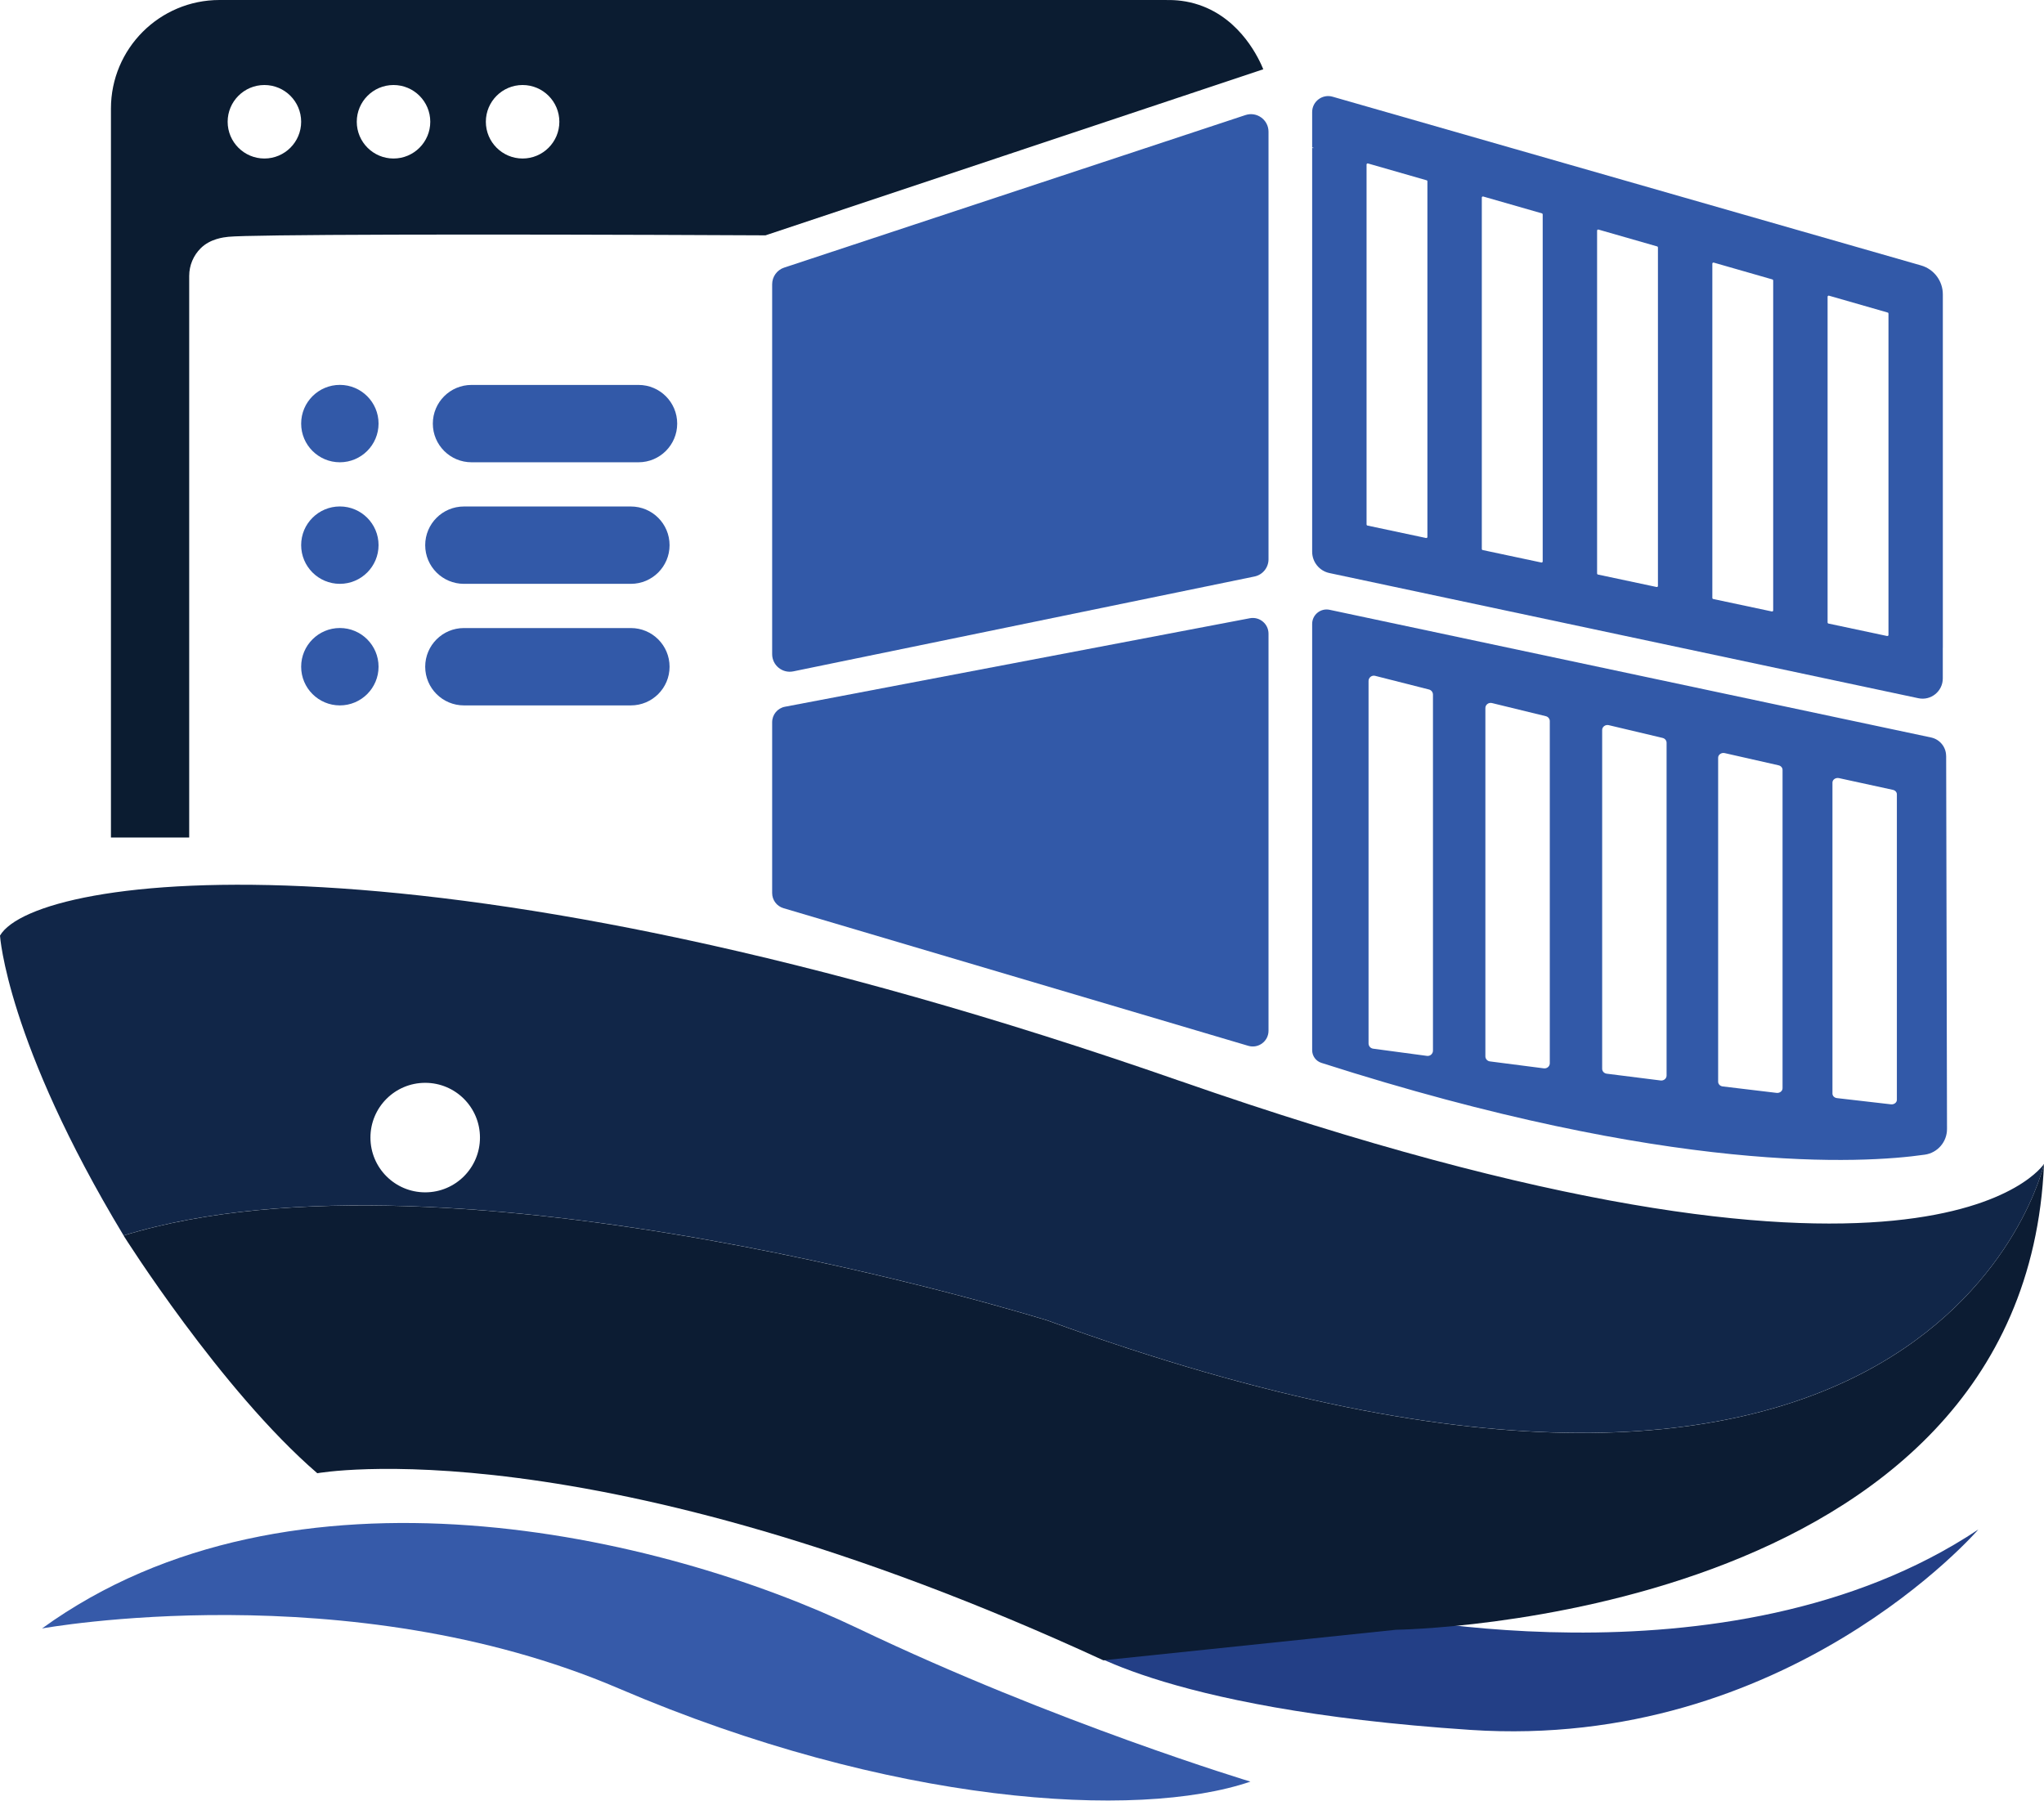
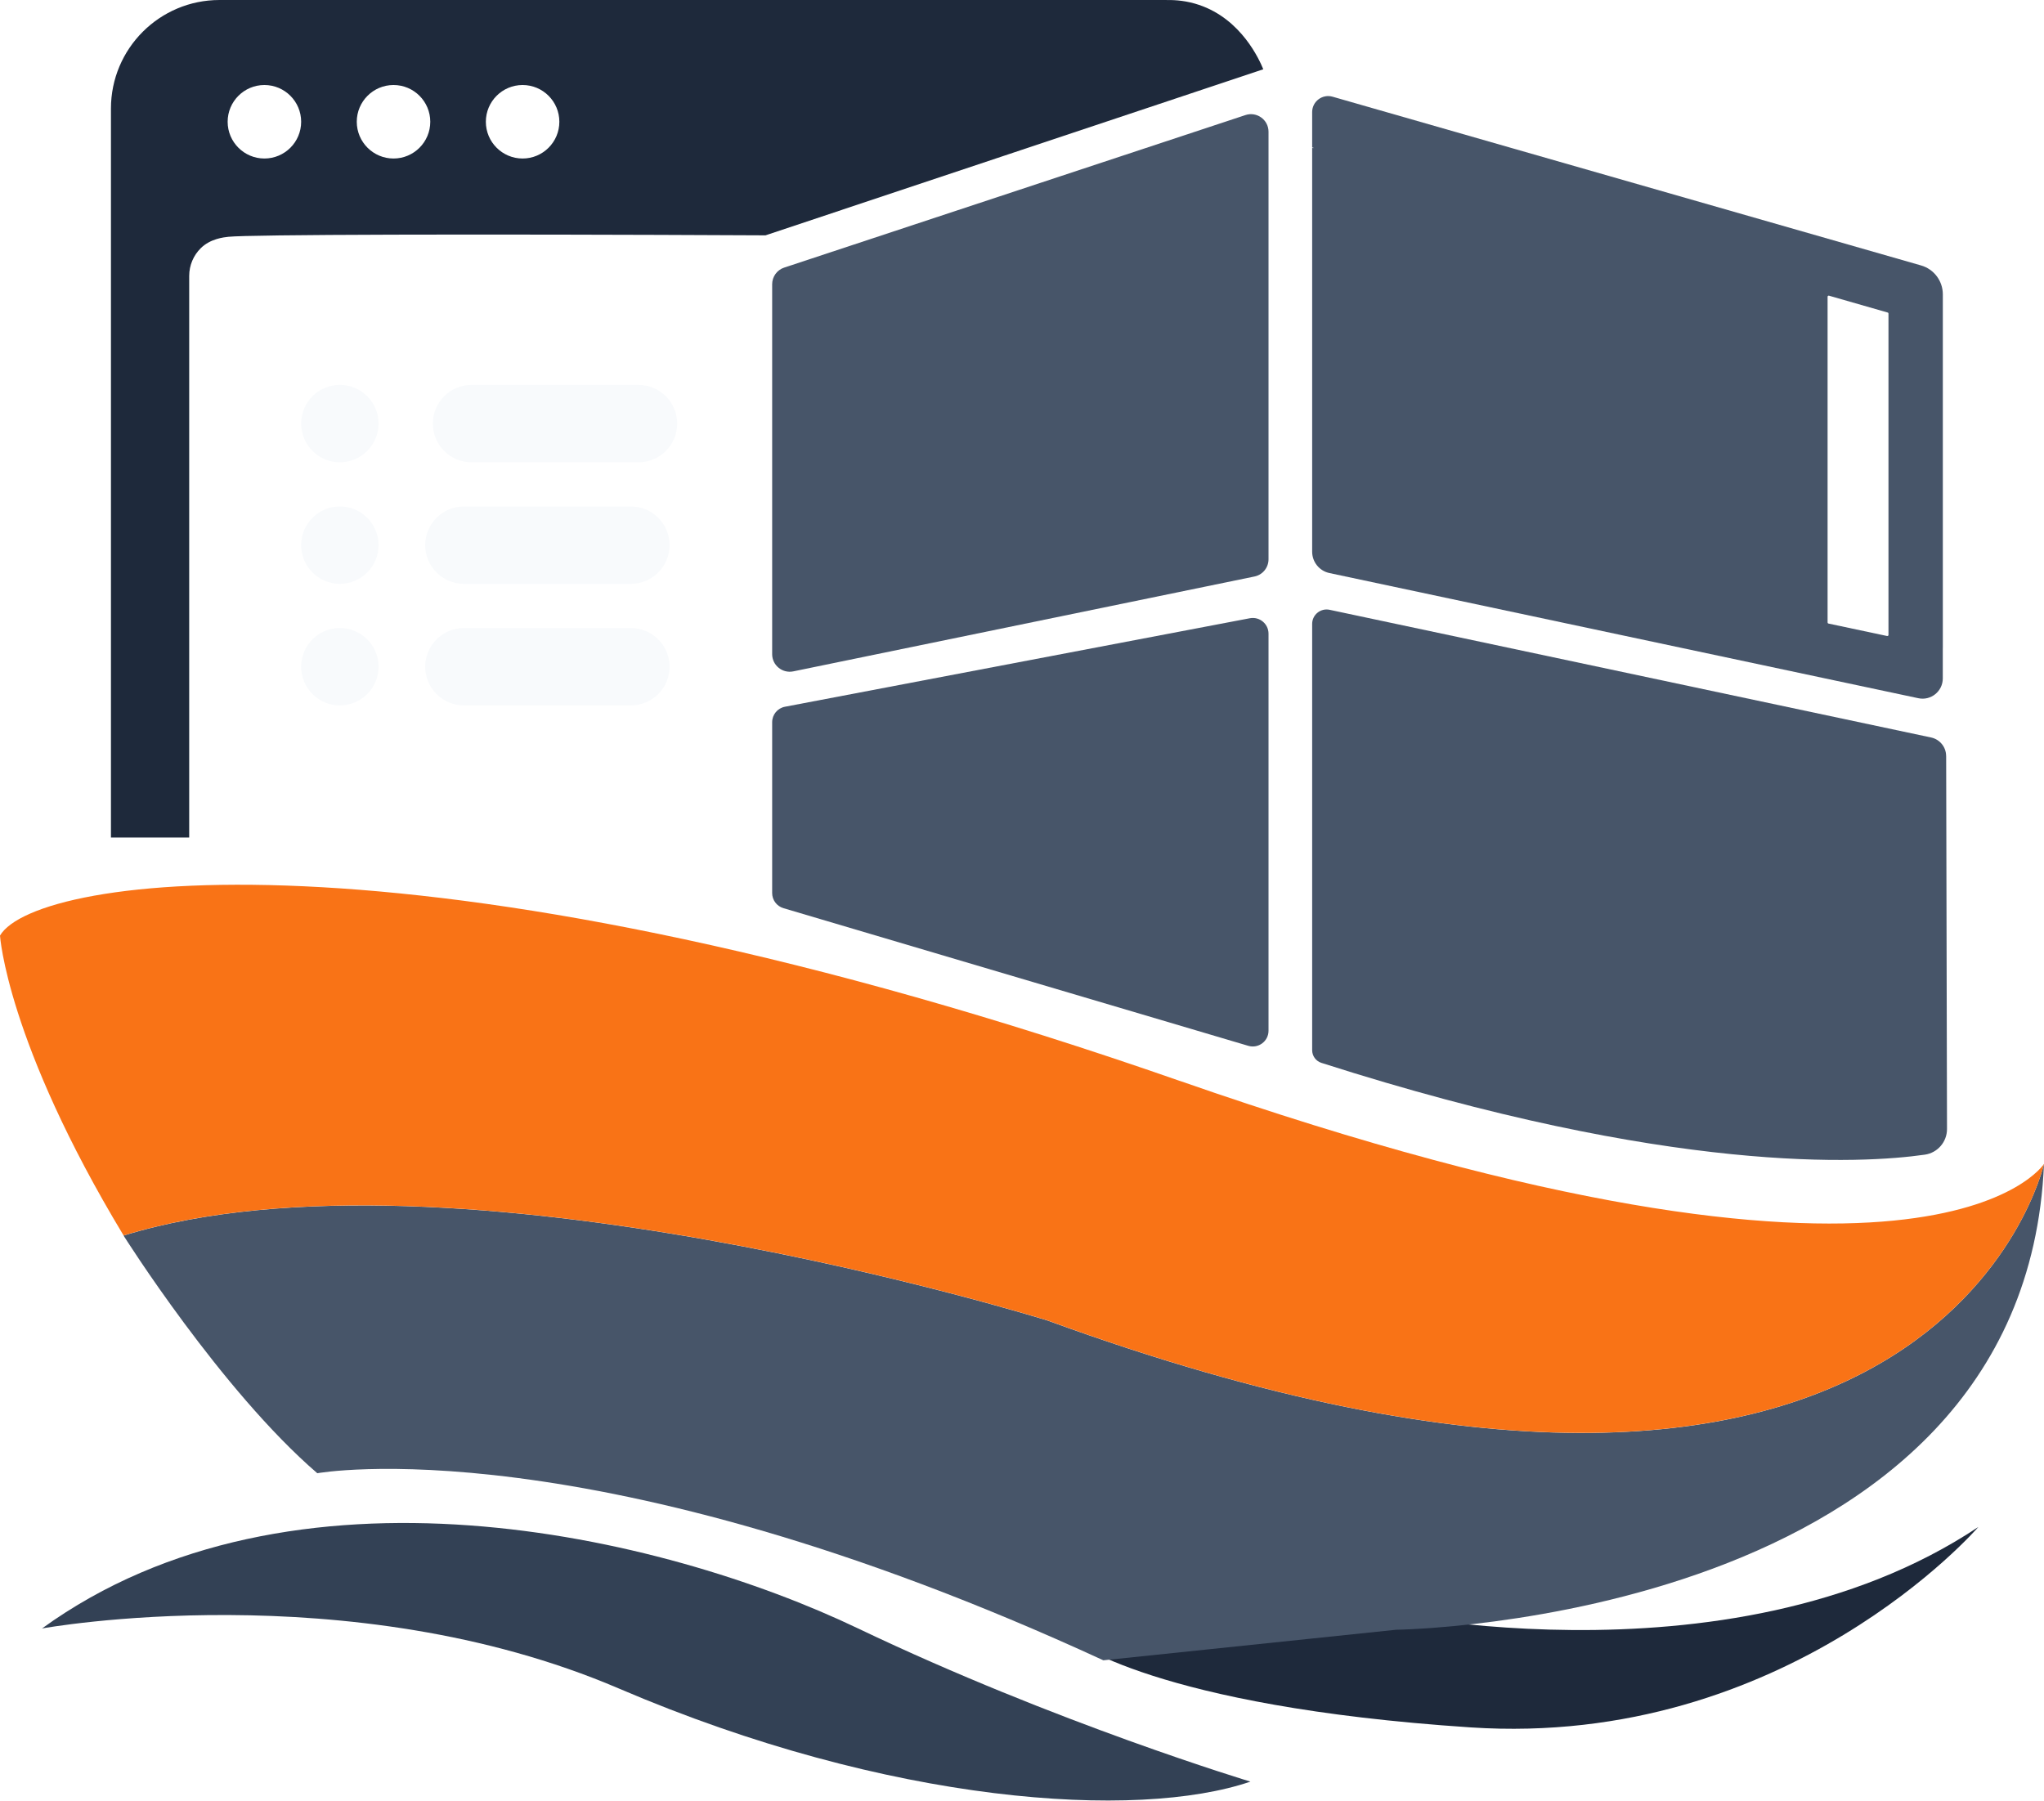
- <svg xmlns="http://www.w3.org/2000/svg" id="Layer_2" data-name="Layer 2" viewBox="0 0 503.88 443.91">
+ <svg xmlns="http://www.w3.org/2000/svg" viewBox="0 0 503.88 443.91">
  <defs>
    <style>
-       .cls-1 {
-         fill: #365aa9;
-       }
- 
-       .cls-2 {
-         fill: #0b1c31;
-       }
- 
-       .cls-3 {
-         fill: #3259a8;
-       }
- 
-       .cls-4 {
-         fill: #233f86;
-       }
- 
-       .cls-5 {
-         fill: #112648;
-       }
- 
-       .cls-6 {
-         fill: #0c1c33;
-       }
+       .ship { fill: #334155; }
+       .ship-light { fill: #475569; }
+       .ship-deep { fill: #1e293b; }
+       .building { fill: #1e293b; }
+       .window { fill: #f8fafc; }
+       .wave { fill: #f97316; }
+       .water { fill: #0ea5e9; opacity: 0.12; }
    </style>
  </defs>
-   <g id="Layer_1-2" data-name="Layer 1">
+   <g>
+     <path class="ship-deep" d="M487.7,376.46s-47.1,54.59-125.2,49.41-98.33-21.65-98.33-21.65l69.92-8s91.49,21.65,153.61-19.76Z" />
+     <path class="ship-light" d="M503.87,286.97s-26.35,118.59-245.65,38.59c0,0-146.82-45.88-227.76-20.94,0,0,24,38.12,47.76,58.59,0,0,67.18-12.24,193.77,46.12l72.16-7.53s154.9-1.88,159.73-114.82Z" />
+     <path class="ship" d="M10.36,401.48s75.53-13.76,142.24,14.82c66.71,28.59,127.76,32.47,155.65,22.94,0,0-48-14.47-96.71-37.76s-139.76-44.47-201.18,0Z" />
+     <path class="building" d="M287.65,0H54.12C39.33,0,27.35,11.99,27.35,26.77v179.71h19.29V68.03c0-2.66,1.08-5.08,2.83-6.82,2.36-2.36,5.71-2.71,6.82-2.83,5.37-.56,59.08-.72,132.42-.36,40.9-13.65,81.8-27.29,122.71-40.94-.93-2.27-5.36-12.34-15.83-15.87-2.95-1-5.7-1.24-7.95-1.2ZM65.18,39.08c-5,0-9.06-4.06-9.06-9.06s4.06-9.06,9.06-9.06,9.06,4.06,9.06,9.06-4.06,9.06-9.06,9.06ZM97.01,39.08c-5,0-9.06-4.06-9.06-9.06s4.06-9.06,9.06-9.06,9.06,4.06,9.06,9.06-4.06,9.06-9.06,9.06ZM128.83,39.08c-5,0-9.06-4.06-9.06-9.06s4.06-9.06,9.06-9.06,9.06,4.06,9.06,9.06-4.06,9.06-9.06,9.06Z" />
    <g>
-       <path class="cls-3" d="M478.94,159.72v-78.78h0v-8.37c0-3.31-2.19-6.22-5.37-7.13l-145.07-41.6c-2.52-.72-5.03,1.17-5.03,3.79v8.72l.48.14h-.48v99.53h0c0,2.54,1.78,4.74,4.26,5.26l145.18,30.86c3.1.66,6.02-1.71,6.02-4.88v-7.55h0ZM465.2,156.8l-14.46-3.07c-.13-.03-.21-.14-.21-.26v-80.31c0-.18.17-.31.35-.26l14.46,4.15c.12.03.2.14.2.26v79.23c0,.17-.16.3-.33.26ZM394.05,56.6l14.46,4.15c.12.03.2.14.2.26v83.45c0,.17-.16.3-.33.26l-14.46-3.07c-.13-.03-.21-.14-.21-.26V56.86c0-.18.17-.31.35-.26ZM379.96,138.68l-14.46-3.07c-.13-.03-.21-.14-.21-.26V48.71c0-.18.17-.31.35-.26l14.46,4.15c.12.03.2.14.2.26v85.56c0,.17-.16.3-.33.26ZM422.46,64.74l14.46,4.15c.12.03.2.14.2.26v81.34c0,.17-.16.3-.33.26l-14.46-3.07c-.13-.03-.21-.14-.21-.26v-82.42c0-.18.17-.31.35-.26ZM351.88,44.71v87.67c0,.17-.16.3-.33.26l-14.46-3.07c-.13-.03-.21-.14-.21-.26V40.56c0-.18.17-.31.35-.26l14.46,4.15c.12.03.2.14.2.26Z" />
-       <path class="cls-3" d="M479.75,186.38c0-2.2-1.55-4.1-3.7-4.56l-148.28-31.48c-2.22-.47-4.3,1.22-4.3,3.48v105.1c0,1.42.92,2.69,2.28,3.12,86.32,27.66,133.57,24.81,148.75,22.63,3.15-.45,5.47-3.15,5.47-6.32l-.21-91.98ZM353.25,259.02c0,.79-.69,1.4-1.47,1.3l-13.28-1.78c-.65-.09-1.13-.64-1.13-1.3v-89.35c0-.85.8-1.48,1.62-1.27l13.28,3.37c.58.15.98.67.98,1.27v87.77ZM382.05,262.14c0,.76-.69,1.35-1.47,1.25l-13.28-1.71c-.65-.08-1.13-.62-1.13-1.25v-85.88c0-.82.8-1.42,1.62-1.22l13.28,3.24c.58.14.98.64.98,1.22v84.36ZM410.84,265.17c0,.74-.69,1.31-1.47,1.21l-13.28-1.67c-.65-.08-1.13-.6-1.13-1.21v-83.53c0-.8.8-1.38,1.62-1.19l13.28,3.15c.58.14.98.63.98,1.19v82.05ZM439.43,268.28c0,.71-.69,1.25-1.47,1.16l-13.28-1.59c-.65-.08-1.13-.57-1.13-1.16v-79.88c0-.76.8-1.32,1.62-1.14l13.28,3.01c.58.13.98.6.98,1.14v78.47ZM467.61,271.15c0,.68-.69,1.2-1.47,1.11l-13.28-1.53c-.65-.07-1.13-.55-1.13-1.11v-76.69c0-.73.8-1.27,1.62-1.09l13.28,2.89c.58.13.98.57.98,1.09v75.33Z" />
+       <g>
+         <path class="ship-light" d="M478.94,159.72v-78.78h0v-8.37c0-3.31-2.19-6.22-5.37-7.13l-145.07-41.6c-2.52-.72-5.03,1.17-5.03,3.79v8.72l.48.14h-.48v99.53h0c0,2.54,1.78,4.74,4.26,5.26l145.18,30.86c3.1.66,6.02-1.71,6.02-4.88v-7.55h0.ZM465.2,156.8l-14.46-3.07c-.13-.03-.21-.14-.21-.26v-80.31c0-.18.17-.31.35-.26l14.46,4.15c.12.03.2.14.2.26v79.23c0,.17-.16.3-.33.26.ZM394.05,56.6l14.46,4.15c.12.03.2.14.2.26v83.45c0,.17-.16.3-.33.26l-14.46-3.07c-.13-.03-.21-.14-.21-.26V56.86c0-.18.17-.31.35-.26.ZM379.96,138.68l-14.46-3.07c-.13-.03-.21-.14-.21-.26V48.71c0-.18.17-.31.35-.26l14.46,4.15c.12.03.2.14.2.26v85.56c0,.17-.16.3-.33.26.ZM422.46,64.74l14.46,4.15c.12.03.2.14.2.26v81.34c0-.17-.16.3-.33.26l-14.46-3.07c-.13-.03-.21-.14-.21-.26v-82.42c0-.18.17-.31.35-.26.ZM351.88,44.71v87.67c0,.17-.16.3-.33.26l-14.46-3.07c-.13-.03-.21-.14-.21-.26V40.56c0-.18.17-.31.35-.26l14.46,4.15c.12.03.2.14.2.26Z" />
+         <path class="ship-light" d="M479.75,186.38c0-2.2-1.55-4.1-3.7-4.56l-148.28-31.48c-2.22-.47-4.3,1.22-4.3,3.48v105.1c0,1.42.92,2.69,2.28,3.12,86.32,27.66,133.57,24.81,148.75,22.63,3.15-.45,5.47-3.15,5.47-6.32l-.21-91.98.ZM353.25,259.02c0,.79-.69,1.4-1.47,1.3l-13.28-1.78c-.65-.09-1.13-.64-1.13-1.3v-89.35c0-.85.8-1.48,1.62-1.27l13.28,3.37c.58.15.98.67.98,1.27v87.77.ZM382.05,262.14c0,.76-.69,1.35-1.47,1.25l-13.28-1.71c-.65-.08-1.13-.62-1.13-1.25v-85.88c0-.82.8-1.42,1.62-1.22l13.28,3.24c.58.14.98.64.98,1.22v84.36.ZM410.84,265.17c0,.74-.69,1.31-1.47,1.21l-13.28-1.67c-.65-.08-1.13-.6-1.13-1.21v-83.53c0-.8.8-1.38,1.62-1.19l13.28,3.15c.58.14.98.63.98,1.19v82.05.ZM439.43,268.28c0,.71-.69,1.25-1.47,1.16l-13.28-1.59c-.65-.08-1.13-.57-1.13-1.16v-79.88c0-.76.8-1.32,1.62-1.14l13.28,3.01c.58.13.98.6.98,1.14v78.47.ZM467.61,271.15c0,.68-.69,1.2-1.47,1.11l-13.28-1.53c-.65-.07-1.13-.55-1.13-1.11v-76.69c0-.73.8-1.27,1.62-1.09l13.28,2.89c.58.13.98.57.98,1.09v75.33Z" />
+       </g>
+       <g class="window">
+         <circle cx="83.78" cy="104.43" r="9.54" />
+         <circle cx="83.78" cy="134.4" r="9.54" />
+         <circle cx="83.78" cy="164.37" r="9.54" />
+         <rect x="106.7" y="94.9" width="60.24" height="19.07" rx="9.54" ry="9.54" />
+         <rect x="104.82" y="154.84" width="60.24" height="19.07" rx="9.54" ry="9.54" />
+         <rect x="104.82" y="124.87" width="60.24" height="19.07" rx="9.54" ry="9.54" />
+       </g>
+       <path class="ship-light" d="M193.33,65.97l113.69-37.6c2.8-.93,5.69,1.16,5.69,4.11v105.41c0,2.06-1.45,3.83-3.46,4.24l-113.69,23.39c-2.69.55-5.21-1.5-5.21-4.24v-91.2c0-1.87,1.2-3.53,2.97-4.11Z" />
+       <path class="ship-light" d="M193.51,174.24l114.6-21.82c2.39-.45,4.6,1.38,4.6,3.81v97.89c0,2.59-2.49,4.45-4.98,3.72l-114.6-33.94c-1.65-.49-2.78-2-2.78-3.72v-42.13c0-1.86,1.32-3.46,3.15-3.81Z" />
    </g>
-     <path class="cls-4" d="M487.7,377.08s-47.1,54.59-125.2,49.41-98.33-21.65-98.33-21.65l69.92-8s91.49,21.65,153.61-19.76Z" />
-     <path class="cls-6" d="M503.87,286.97s-26.35,118.59-245.65,38.59c0,0-146.82-45.88-227.76-20.94,0,0,24,38.12,47.76,58.59,0,0,67.18-12.24,193.77,46.12l72.16-7.53s154.9-1.88,159.73-114.82Z" />
-     <path class="cls-1" d="M10.36,401.48s75.53-13.76,142.24,14.82c66.71,28.59,127.76,32.47,155.65,22.94,0,0-48-14.47-96.71-37.76s-139.76-44.47-201.18,0Z" />
-     <path class="cls-2" d="M287.65,0H54.12C39.33,0,27.35,11.99,27.35,26.77v179.71h19.29V68.03c0-2.66,1.08-5.08,2.83-6.82,2.36-2.36,5.71-2.71,6.82-2.83,5.37-.56,59.08-.72,132.42-.36,40.9-13.65,81.8-27.29,122.71-40.94-.93-2.27-5.36-12.34-15.83-15.87-2.95-1-5.7-1.24-7.95-1.2ZM65.18,39.08c-5,0-9.06-4.06-9.06-9.06s4.06-9.06,9.06-9.06,9.06,4.06,9.06,9.06-4.06,9.06-9.06,9.06ZM97.01,39.08c-5,0-9.06-4.06-9.06-9.06s4.06-9.06,9.06-9.06,9.06,4.06,9.06,9.06-4.06,9.06-9.06,9.06ZM128.83,39.08c-5,0-9.06-4.06-9.06-9.06s4.06-9.06,9.06-9.06,9.06,4.06,9.06,9.06-4.06,9.06-9.06,9.06Z" />
-     <g>
-       <circle class="cls-3" cx="83.78" cy="104.43" r="9.54" />
-       <circle class="cls-3" cx="83.78" cy="134.4" r="9.54" />
-       <circle class="cls-3" cx="83.78" cy="164.37" r="9.54" />
-       <rect class="cls-3" x="106.7" y="94.9" width="60.24" height="19.07" rx="9.54" ry="9.54" />
-       <rect class="cls-3" x="104.82" y="154.84" width="60.24" height="19.07" rx="9.54" ry="9.54" />
-       <rect class="cls-3" x="104.82" y="124.87" width="60.24" height="19.07" rx="9.54" ry="9.54" />
-     </g>
-     <path class="cls-3" d="M193.33,65.97l113.69-37.6c2.8-.93,5.69,1.16,5.69,4.11v105.41c0,2.06-1.45,3.83-3.46,4.24l-113.69,23.39c-2.69.55-5.21-1.5-5.21-4.24v-91.2c0-1.87,1.2-3.53,2.97-4.11Z" />
-     <path class="cls-3" d="M193.51,174.24l114.6-21.82c2.39-.45,4.6,1.38,4.6,3.81v97.89c0,2.59-2.49,4.45-4.98,3.72l-114.6-33.94c-1.65-.49-2.78-2-2.78-3.72v-42.13c0-1.86,1.32-3.46,3.15-3.81Z" />
-     <path class="cls-5" d="M290.93,266.52C105.99,201.98,8.83,215.59,0,230.66c0,0,1.65,26.18,30.47,73.94,80.94-24.94,227.76,20.94,227.76,20.94,219.29,80,245.65-38.59,245.65-38.59,0,0-28.01,44.1-212.95-20.44ZM104.82,293.96c-7.46,0-13.5-6.04-13.5-13.5s6.04-13.5,13.5-13.5,13.5,6.04,13.5,13.5-6.04,13.5-13.5,13.5Z" />
+     <path class="wave" d="M290.93,266.52C105.99,201.98,8.83,215.59,0,230.66c0,0,1.65,26.18,30.47,73.94,80.94-24.94,227.76,20.94,227.76,20.94,219.29,80,245.65-38.59,245.65-38.59,0,0-28.01,44.1-212.95-20.44.ZM104.82,293.96c-7.46,0-13.5-6.04-13.5-13.5s6.04-13.5,13.5-13.5,13.5,6.04,13.5,13.5-6.04,13.5-13.5,13.5Z" />
  </g>
</svg>
